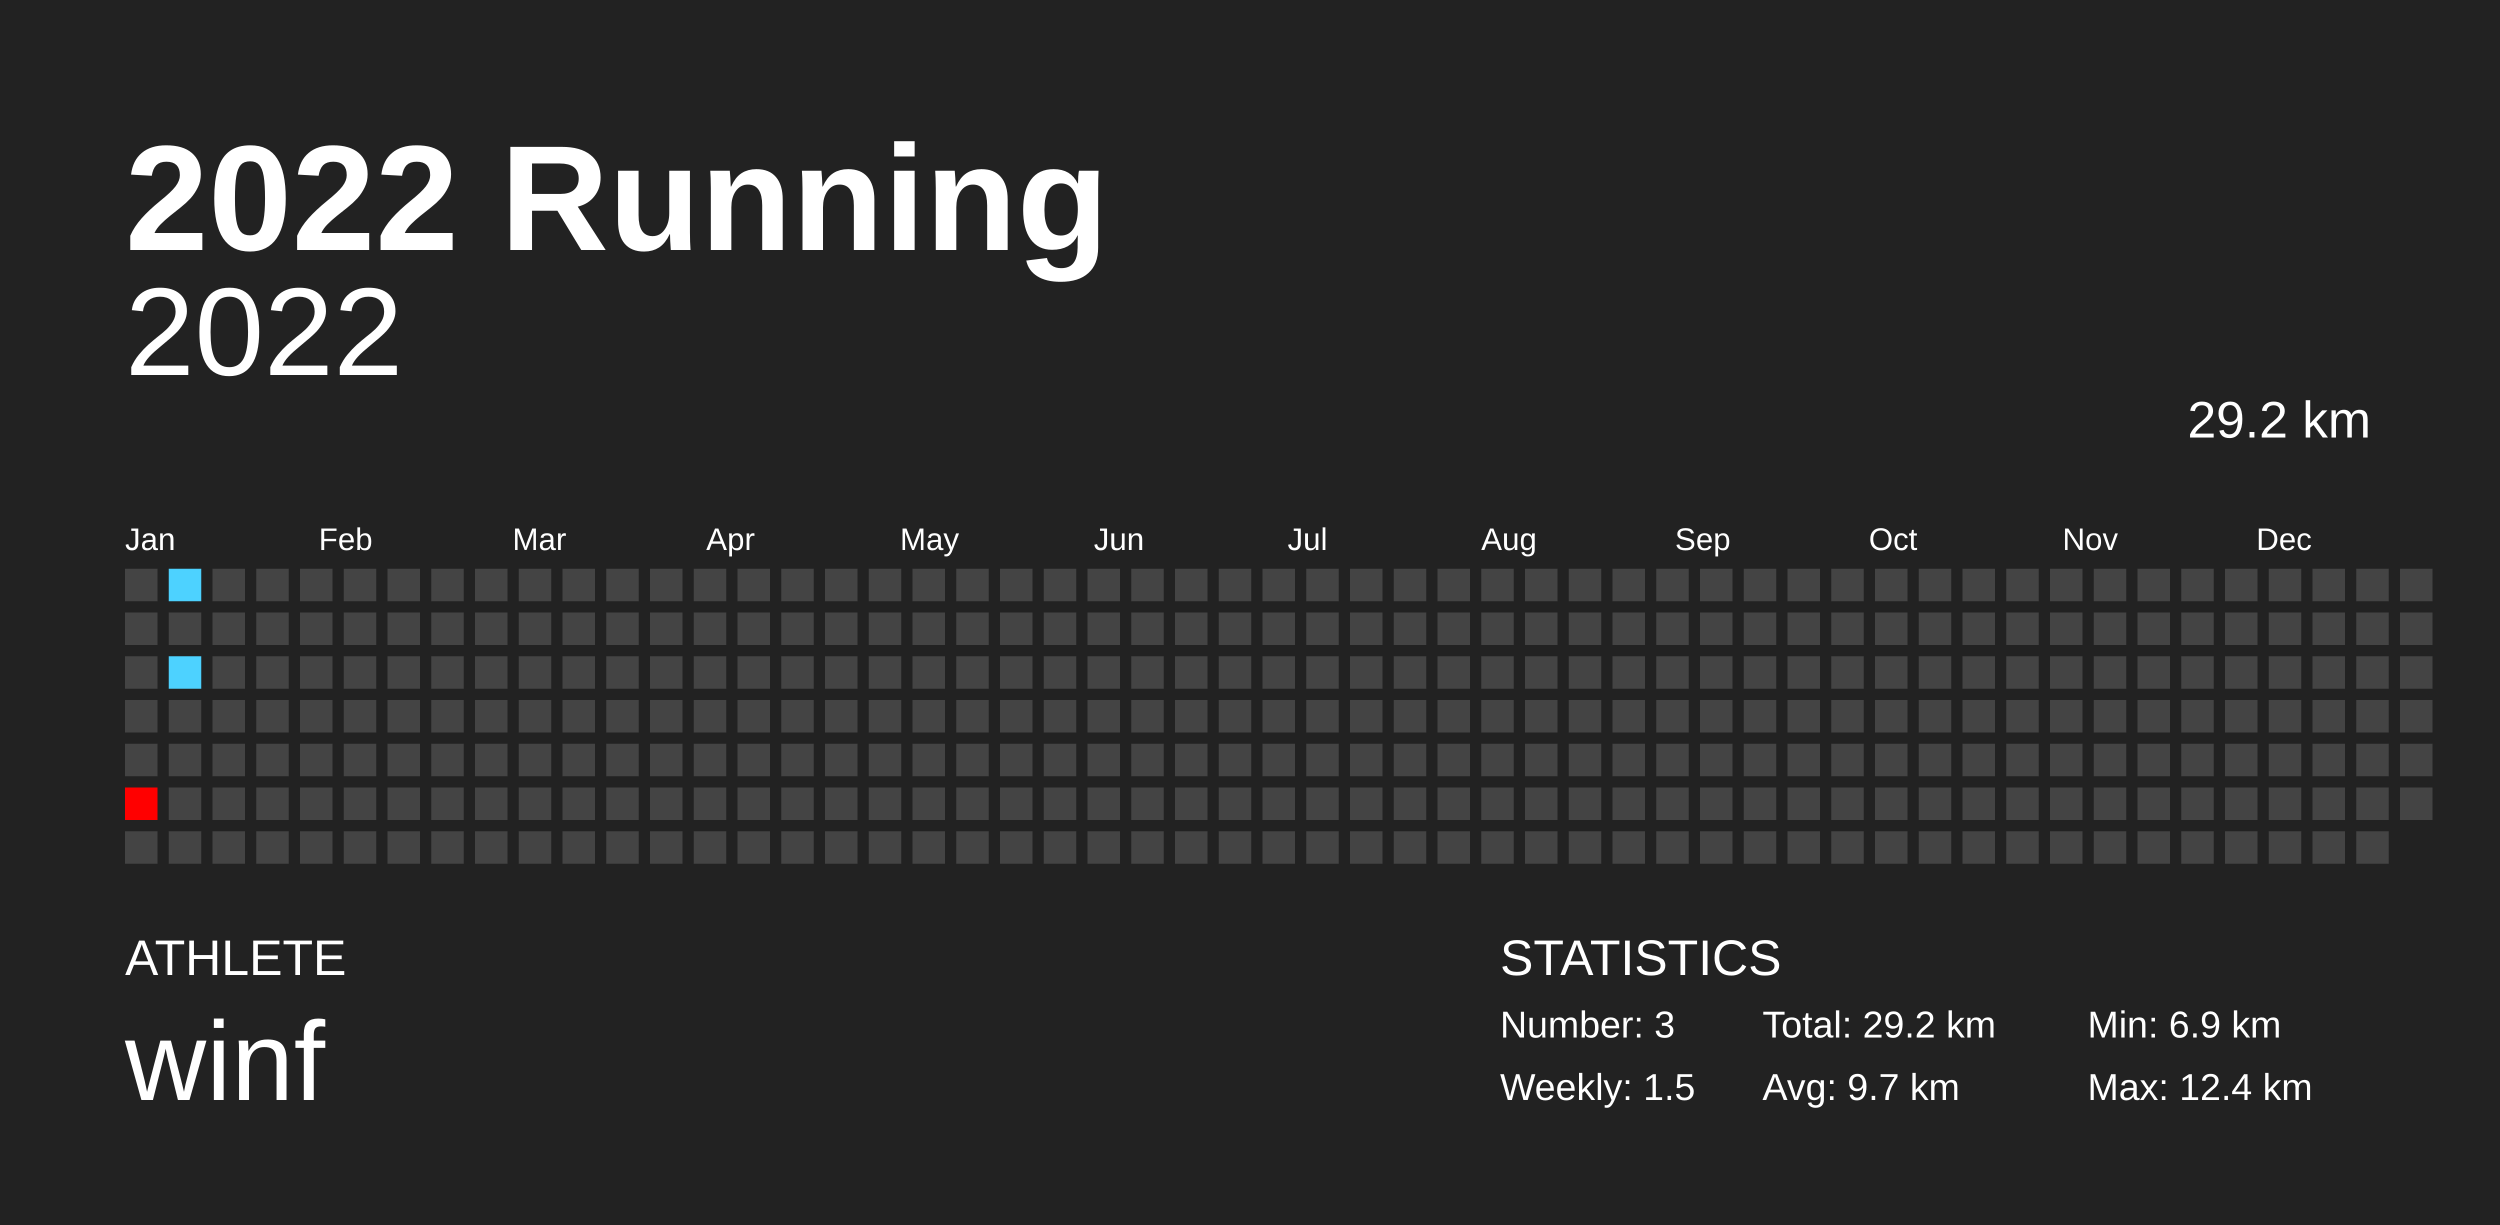
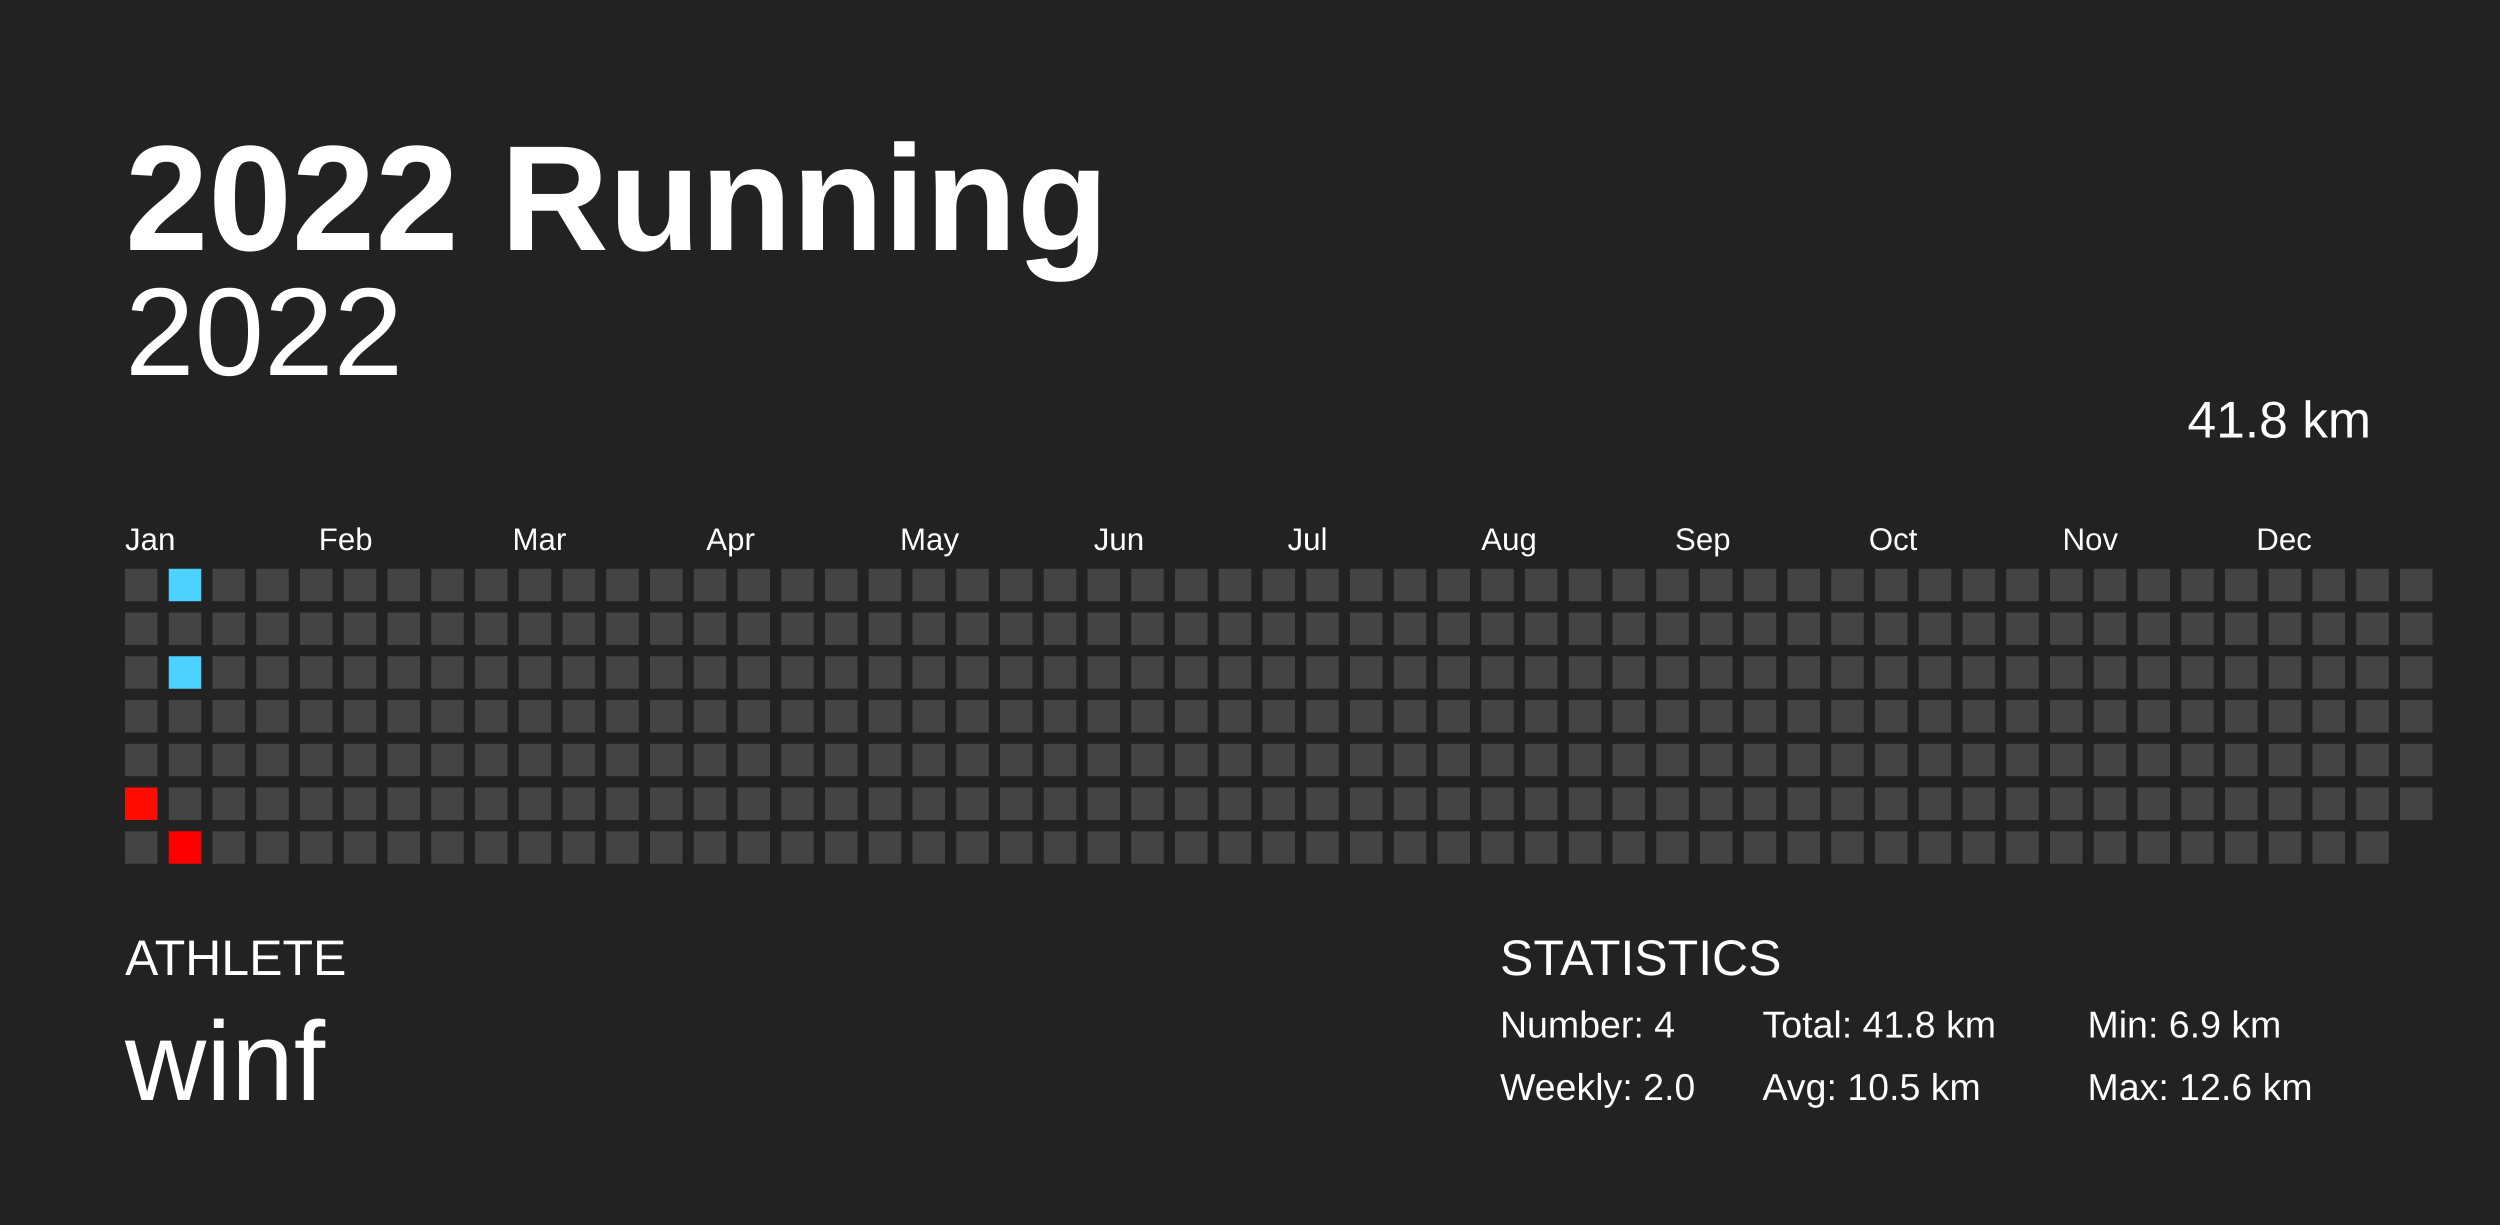
<svg xmlns="http://www.w3.org/2000/svg" baseProfile="full" height="98mm" version="1.1" viewBox="0,0,200,98" width="200mm">
  <defs />
  <rect fill="#222222" height="98" width="200" x="0" y="0" />
  <text fill="#FFFFFF" style="font-size:12px; font-family:Arial; font-weight:bold;" x="10" y="20">2022 Running</text>
  <text fill="#FFFFFF" style="font-size:4px; font-family:Arial" x="10" y="78">ATHLETE</text>
  <text fill="#FFFFFF" style="font-size:9px; font-family:Arial" x="10" y="88">winf</text>
  <text fill="#FFFFFF" style="font-size:4px; font-family:Arial" x="120" y="78">STATISTICS</text>
-   <text fill="#FFFFFF" style="font-size:3px; font-family:Arial" x="120" y="83">Number: 3</text>
-   <text fill="#FFFFFF" style="font-size:3px; font-family:Arial" x="120" y="88">Weekly: 1.5</text>
-   <text fill="#FFFFFF" style="font-size:3px; font-family:Arial" x="141" y="83">Total: 29.2 km</text>
-   <text fill="#FFFFFF" style="font-size:3px; font-family:Arial" x="141" y="88">Avg: 9.7 km</text>
+   <text fill="#FFFFFF" style="font-size:3px; font-family:Arial" x="120" y="83">Number: 4</text>
+   <text fill="#FFFFFF" style="font-size:3px; font-family:Arial" x="120" y="88">Weekly: 2.0</text>
+   <text fill="#FFFFFF" style="font-size:3px; font-family:Arial" x="141" y="83">Total: 41.8 km</text>
+   <text fill="#FFFFFF" style="font-size:3px; font-family:Arial" x="141" y="88">Avg: 10.5 km</text>
  <text fill="#FFFFFF" style="font-size:3px; font-family:Arial" x="167" y="83">Min: 6.9 km</text>
-   <text fill="#FFFFFF" style="font-size:3px; font-family:Arial" x="167" y="88">Max: 12.4 km</text>
+   <text fill="#FFFFFF" style="font-size:3px; font-family:Arial" x="167" y="88">Max: 12.6 km</text>
  <text alignment-baseline="hanging" fill="#FFFFFF" style="font-size:10.0px; font-family:Arial;" x="10" y="30">2022</text>
-   <text alignment-baseline="hanging" fill="#FFFFFF" style="font-size:4.125px; font-family:Arial;" x="175" y="35">29.2 km</text>
+   <text alignment-baseline="hanging" fill="#FFFFFF" style="font-size:4.125px; font-family:Arial;" x="175" y="35">41.8 km</text>
  <text fill="#FFFFFF" style="font-size:2.5px; font-family:Arial" x="10.0" y="44">Jan</text>
  <text fill="#FFFFFF" style="font-size:2.5px; font-family:Arial" x="25.5" y="44">Feb</text>
  <text fill="#FFFFFF" style="font-size:2.5px; font-family:Arial" x="41.0" y="44">Mar</text>
  <text fill="#FFFFFF" style="font-size:2.5px; font-family:Arial" x="56.5" y="44">Apr</text>
  <text fill="#FFFFFF" style="font-size:2.5px; font-family:Arial" x="72.0" y="44">May</text>
  <text fill="#FFFFFF" style="font-size:2.5px; font-family:Arial" x="87.5" y="44">Jun</text>
  <text fill="#FFFFFF" style="font-size:2.5px; font-family:Arial" x="103.0" y="44">Jul</text>
  <text fill="#FFFFFF" style="font-size:2.5px; font-family:Arial" x="118.5" y="44">Aug</text>
  <text fill="#FFFFFF" style="font-size:2.5px; font-family:Arial" x="134.0" y="44">Sep</text>
  <text fill="#FFFFFF" style="font-size:2.5px; font-family:Arial" x="149.5" y="44">Oct</text>
  <text fill="#FFFFFF" style="font-size:2.5px; font-family:Arial" x="165.0" y="44">Nov</text>
  <text fill="#FFFFFF" style="font-size:2.5px; font-family:Arial" x="180.5" y="44">Dec</text>
  <rect fill="#444444" height="2.6" width="2.6" x="10.0" y="45.5" />
  <rect fill="#444444" height="2.6" width="2.6" x="10.0" y="49.0" />
  <rect fill="#444444" height="2.6" width="2.6" x="10.0" y="52.5" />
  <rect fill="#444444" height="2.6" width="2.6" x="10.0" y="56.0" />
  <rect fill="#444444" height="2.6" width="2.6" x="10.0" y="59.5" />
-   <rect fill="#ff0000" height="2.6" width="2.6" x="10.0" y="63.0" />
+   <rect fill="#ff0b00" height="2.6" width="2.6" x="10.0" y="63.0" />
  <rect fill="#444444" height="2.6" width="2.6" x="10.0" y="66.5" />
  <rect fill="#4dd2ff" height="2.6" width="2.6" x="13.5" y="45.5" />
  <rect fill="#444444" height="2.6" width="2.6" x="13.5" y="49.0" />
  <rect fill="#4dd2ff" height="2.6" width="2.6" x="13.5" y="52.5" />
  <rect fill="#444444" height="2.6" width="2.6" x="13.5" y="56.0" />
  <rect fill="#444444" height="2.6" width="2.6" x="13.5" y="59.5" />
  <rect fill="#444444" height="2.6" width="2.6" x="13.5" y="63.0" />
-   <rect fill="#444444" height="2.6" width="2.6" x="13.5" y="66.5" />
+   <rect fill="#ff0000" height="2.6" width="2.6" x="13.5" y="66.5" />
  <rect fill="#444444" height="2.6" width="2.6" x="17.0" y="45.5" />
  <rect fill="#444444" height="2.6" width="2.6" x="17.0" y="49.0" />
  <rect fill="#444444" height="2.6" width="2.6" x="17.0" y="52.5" />
  <rect fill="#444444" height="2.6" width="2.6" x="17.0" y="56.0" />
  <rect fill="#444444" height="2.6" width="2.6" x="17.0" y="59.5" />
  <rect fill="#444444" height="2.6" width="2.6" x="17.0" y="63.0" />
  <rect fill="#444444" height="2.6" width="2.6" x="17.0" y="66.5" />
  <rect fill="#444444" height="2.6" width="2.6" x="20.5" y="45.5" />
  <rect fill="#444444" height="2.6" width="2.6" x="20.5" y="49.0" />
  <rect fill="#444444" height="2.6" width="2.6" x="20.5" y="52.5" />
  <rect fill="#444444" height="2.6" width="2.6" x="20.5" y="56.0" />
  <rect fill="#444444" height="2.6" width="2.6" x="20.5" y="59.5" />
  <rect fill="#444444" height="2.6" width="2.6" x="20.5" y="63.0" />
  <rect fill="#444444" height="2.6" width="2.6" x="20.5" y="66.5" />
  <rect fill="#444444" height="2.6" width="2.6" x="24.0" y="45.5" />
  <rect fill="#444444" height="2.6" width="2.6" x="24.0" y="49.0" />
  <rect fill="#444444" height="2.6" width="2.6" x="24.0" y="52.5" />
  <rect fill="#444444" height="2.6" width="2.6" x="24.0" y="56.0" />
  <rect fill="#444444" height="2.6" width="2.6" x="24.0" y="59.5" />
  <rect fill="#444444" height="2.6" width="2.6" x="24.0" y="63.0" />
  <rect fill="#444444" height="2.6" width="2.6" x="24.0" y="66.5" />
  <rect fill="#444444" height="2.6" width="2.6" x="27.5" y="45.5" />
  <rect fill="#444444" height="2.6" width="2.6" x="27.5" y="49.0" />
  <rect fill="#444444" height="2.6" width="2.6" x="27.5" y="52.5" />
  <rect fill="#444444" height="2.6" width="2.6" x="27.5" y="56.0" />
  <rect fill="#444444" height="2.6" width="2.6" x="27.5" y="59.5" />
  <rect fill="#444444" height="2.6" width="2.6" x="27.5" y="63.0" />
  <rect fill="#444444" height="2.6" width="2.6" x="27.5" y="66.5" />
  <rect fill="#444444" height="2.6" width="2.6" x="31.0" y="45.5" />
  <rect fill="#444444" height="2.6" width="2.6" x="31.0" y="49.0" />
  <rect fill="#444444" height="2.6" width="2.6" x="31.0" y="52.5" />
  <rect fill="#444444" height="2.6" width="2.6" x="31.0" y="56.0" />
  <rect fill="#444444" height="2.6" width="2.6" x="31.0" y="59.5" />
  <rect fill="#444444" height="2.6" width="2.6" x="31.0" y="63.0" />
  <rect fill="#444444" height="2.6" width="2.6" x="31.0" y="66.5" />
  <rect fill="#444444" height="2.6" width="2.6" x="34.5" y="45.5" />
  <rect fill="#444444" height="2.6" width="2.6" x="34.5" y="49.0" />
  <rect fill="#444444" height="2.6" width="2.6" x="34.5" y="52.5" />
  <rect fill="#444444" height="2.6" width="2.6" x="34.5" y="56.0" />
  <rect fill="#444444" height="2.6" width="2.6" x="34.5" y="59.5" />
  <rect fill="#444444" height="2.6" width="2.6" x="34.5" y="63.0" />
  <rect fill="#444444" height="2.6" width="2.6" x="34.5" y="66.5" />
  <rect fill="#444444" height="2.6" width="2.6" x="38.0" y="45.5" />
  <rect fill="#444444" height="2.6" width="2.6" x="38.0" y="49.0" />
  <rect fill="#444444" height="2.6" width="2.6" x="38.0" y="52.5" />
  <rect fill="#444444" height="2.6" width="2.6" x="38.0" y="56.0" />
  <rect fill="#444444" height="2.6" width="2.6" x="38.0" y="59.5" />
  <rect fill="#444444" height="2.6" width="2.6" x="38.0" y="63.0" />
  <rect fill="#444444" height="2.6" width="2.6" x="38.0" y="66.5" />
  <rect fill="#444444" height="2.6" width="2.6" x="41.5" y="45.5" />
  <rect fill="#444444" height="2.6" width="2.6" x="41.5" y="49.0" />
  <rect fill="#444444" height="2.6" width="2.6" x="41.5" y="52.5" />
  <rect fill="#444444" height="2.6" width="2.6" x="41.5" y="56.0" />
  <rect fill="#444444" height="2.6" width="2.6" x="41.5" y="59.5" />
  <rect fill="#444444" height="2.6" width="2.6" x="41.5" y="63.0" />
  <rect fill="#444444" height="2.6" width="2.6" x="41.5" y="66.5" />
  <rect fill="#444444" height="2.6" width="2.6" x="45.0" y="45.5" />
  <rect fill="#444444" height="2.6" width="2.6" x="45.0" y="49.0" />
  <rect fill="#444444" height="2.6" width="2.6" x="45.0" y="52.5" />
  <rect fill="#444444" height="2.6" width="2.6" x="45.0" y="56.0" />
  <rect fill="#444444" height="2.6" width="2.6" x="45.0" y="59.5" />
  <rect fill="#444444" height="2.6" width="2.6" x="45.0" y="63.0" />
  <rect fill="#444444" height="2.6" width="2.6" x="45.0" y="66.5" />
  <rect fill="#444444" height="2.6" width="2.6" x="48.5" y="45.5" />
  <rect fill="#444444" height="2.6" width="2.6" x="48.5" y="49.0" />
  <rect fill="#444444" height="2.6" width="2.6" x="48.5" y="52.5" />
  <rect fill="#444444" height="2.6" width="2.6" x="48.5" y="56.0" />
  <rect fill="#444444" height="2.6" width="2.6" x="48.5" y="59.5" />
  <rect fill="#444444" height="2.6" width="2.6" x="48.5" y="63.0" />
  <rect fill="#444444" height="2.6" width="2.6" x="48.5" y="66.5" />
  <rect fill="#444444" height="2.6" width="2.6" x="52.0" y="45.5" />
  <rect fill="#444444" height="2.6" width="2.6" x="52.0" y="49.0" />
  <rect fill="#444444" height="2.6" width="2.6" x="52.0" y="52.5" />
  <rect fill="#444444" height="2.6" width="2.6" x="52.0" y="56.0" />
  <rect fill="#444444" height="2.6" width="2.6" x="52.0" y="59.5" />
  <rect fill="#444444" height="2.6" width="2.6" x="52.0" y="63.0" />
  <rect fill="#444444" height="2.6" width="2.6" x="52.0" y="66.5" />
  <rect fill="#444444" height="2.6" width="2.6" x="55.5" y="45.5" />
  <rect fill="#444444" height="2.6" width="2.6" x="55.5" y="49.0" />
  <rect fill="#444444" height="2.6" width="2.6" x="55.5" y="52.5" />
  <rect fill="#444444" height="2.6" width="2.6" x="55.5" y="56.0" />
  <rect fill="#444444" height="2.6" width="2.6" x="55.5" y="59.5" />
  <rect fill="#444444" height="2.6" width="2.6" x="55.5" y="63.0" />
  <rect fill="#444444" height="2.6" width="2.6" x="55.5" y="66.5" />
  <rect fill="#444444" height="2.6" width="2.6" x="59.0" y="45.5" />
  <rect fill="#444444" height="2.6" width="2.6" x="59.0" y="49.0" />
  <rect fill="#444444" height="2.6" width="2.6" x="59.0" y="52.5" />
  <rect fill="#444444" height="2.6" width="2.6" x="59.0" y="56.0" />
  <rect fill="#444444" height="2.6" width="2.6" x="59.0" y="59.5" />
  <rect fill="#444444" height="2.6" width="2.6" x="59.0" y="63.0" />
  <rect fill="#444444" height="2.6" width="2.6" x="59.0" y="66.5" />
  <rect fill="#444444" height="2.6" width="2.6" x="62.5" y="45.5" />
  <rect fill="#444444" height="2.6" width="2.6" x="62.5" y="49.0" />
  <rect fill="#444444" height="2.6" width="2.6" x="62.5" y="52.5" />
  <rect fill="#444444" height="2.6" width="2.6" x="62.5" y="56.0" />
  <rect fill="#444444" height="2.6" width="2.6" x="62.5" y="59.5" />
  <rect fill="#444444" height="2.6" width="2.6" x="62.5" y="63.0" />
  <rect fill="#444444" height="2.6" width="2.6" x="62.5" y="66.5" />
  <rect fill="#444444" height="2.6" width="2.6" x="66.0" y="45.5" />
  <rect fill="#444444" height="2.6" width="2.6" x="66.0" y="49.0" />
  <rect fill="#444444" height="2.6" width="2.6" x="66.0" y="52.5" />
  <rect fill="#444444" height="2.6" width="2.6" x="66.0" y="56.0" />
  <rect fill="#444444" height="2.6" width="2.6" x="66.0" y="59.5" />
  <rect fill="#444444" height="2.6" width="2.6" x="66.0" y="63.0" />
  <rect fill="#444444" height="2.6" width="2.6" x="66.0" y="66.5" />
  <rect fill="#444444" height="2.6" width="2.6" x="69.5" y="45.5" />
  <rect fill="#444444" height="2.6" width="2.6" x="69.5" y="49.0" />
  <rect fill="#444444" height="2.6" width="2.6" x="69.5" y="52.5" />
  <rect fill="#444444" height="2.6" width="2.6" x="69.5" y="56.0" />
  <rect fill="#444444" height="2.6" width="2.6" x="69.5" y="59.5" />
  <rect fill="#444444" height="2.6" width="2.6" x="69.5" y="63.0" />
  <rect fill="#444444" height="2.6" width="2.6" x="69.5" y="66.5" />
  <rect fill="#444444" height="2.6" width="2.6" x="73.0" y="45.5" />
  <rect fill="#444444" height="2.6" width="2.6" x="73.0" y="49.0" />
  <rect fill="#444444" height="2.6" width="2.6" x="73.0" y="52.5" />
  <rect fill="#444444" height="2.6" width="2.6" x="73.0" y="56.0" />
  <rect fill="#444444" height="2.6" width="2.6" x="73.0" y="59.5" />
  <rect fill="#444444" height="2.6" width="2.6" x="73.0" y="63.0" />
  <rect fill="#444444" height="2.6" width="2.6" x="73.0" y="66.5" />
  <rect fill="#444444" height="2.6" width="2.6" x="76.5" y="45.5" />
  <rect fill="#444444" height="2.6" width="2.6" x="76.5" y="49.0" />
  <rect fill="#444444" height="2.6" width="2.6" x="76.5" y="52.5" />
  <rect fill="#444444" height="2.6" width="2.6" x="76.5" y="56.0" />
  <rect fill="#444444" height="2.6" width="2.6" x="76.5" y="59.5" />
  <rect fill="#444444" height="2.6" width="2.6" x="76.5" y="63.0" />
  <rect fill="#444444" height="2.6" width="2.6" x="76.5" y="66.5" />
  <rect fill="#444444" height="2.6" width="2.6" x="80.0" y="45.5" />
  <rect fill="#444444" height="2.6" width="2.6" x="80.0" y="49.0" />
  <rect fill="#444444" height="2.6" width="2.6" x="80.0" y="52.5" />
  <rect fill="#444444" height="2.6" width="2.6" x="80.0" y="56.0" />
  <rect fill="#444444" height="2.6" width="2.6" x="80.0" y="59.5" />
  <rect fill="#444444" height="2.6" width="2.6" x="80.0" y="63.0" />
  <rect fill="#444444" height="2.6" width="2.6" x="80.0" y="66.5" />
  <rect fill="#444444" height="2.6" width="2.6" x="83.5" y="45.5" />
  <rect fill="#444444" height="2.6" width="2.6" x="83.5" y="49.0" />
  <rect fill="#444444" height="2.6" width="2.6" x="83.5" y="52.5" />
  <rect fill="#444444" height="2.6" width="2.6" x="83.5" y="56.0" />
  <rect fill="#444444" height="2.6" width="2.6" x="83.5" y="59.5" />
  <rect fill="#444444" height="2.6" width="2.6" x="83.5" y="63.0" />
  <rect fill="#444444" height="2.6" width="2.6" x="83.5" y="66.5" />
  <rect fill="#444444" height="2.6" width="2.6" x="87.0" y="45.5" />
  <rect fill="#444444" height="2.6" width="2.6" x="87.0" y="49.0" />
  <rect fill="#444444" height="2.6" width="2.6" x="87.0" y="52.5" />
  <rect fill="#444444" height="2.6" width="2.6" x="87.0" y="56.0" />
  <rect fill="#444444" height="2.6" width="2.6" x="87.0" y="59.5" />
  <rect fill="#444444" height="2.6" width="2.6" x="87.0" y="63.0" />
  <rect fill="#444444" height="2.6" width="2.6" x="87.0" y="66.5" />
  <rect fill="#444444" height="2.6" width="2.6" x="90.5" y="45.5" />
  <rect fill="#444444" height="2.6" width="2.6" x="90.5" y="49.0" />
  <rect fill="#444444" height="2.6" width="2.6" x="90.5" y="52.5" />
  <rect fill="#444444" height="2.6" width="2.6" x="90.5" y="56.0" />
  <rect fill="#444444" height="2.6" width="2.6" x="90.5" y="59.5" />
  <rect fill="#444444" height="2.6" width="2.6" x="90.5" y="63.0" />
  <rect fill="#444444" height="2.6" width="2.6" x="90.5" y="66.5" />
  <rect fill="#444444" height="2.6" width="2.6" x="94.0" y="45.5" />
  <rect fill="#444444" height="2.6" width="2.6" x="94.0" y="49.0" />
  <rect fill="#444444" height="2.6" width="2.6" x="94.0" y="52.5" />
  <rect fill="#444444" height="2.6" width="2.6" x="94.0" y="56.0" />
  <rect fill="#444444" height="2.6" width="2.6" x="94.0" y="59.5" />
  <rect fill="#444444" height="2.6" width="2.6" x="94.0" y="63.0" />
  <rect fill="#444444" height="2.6" width="2.6" x="94.0" y="66.5" />
  <rect fill="#444444" height="2.6" width="2.6" x="97.5" y="45.5" />
  <rect fill="#444444" height="2.6" width="2.6" x="97.5" y="49.0" />
  <rect fill="#444444" height="2.6" width="2.6" x="97.5" y="52.5" />
  <rect fill="#444444" height="2.6" width="2.6" x="97.5" y="56.0" />
  <rect fill="#444444" height="2.6" width="2.6" x="97.5" y="59.5" />
  <rect fill="#444444" height="2.6" width="2.6" x="97.5" y="63.0" />
  <rect fill="#444444" height="2.6" width="2.6" x="97.5" y="66.5" />
  <rect fill="#444444" height="2.6" width="2.6" x="101.0" y="45.5" />
  <rect fill="#444444" height="2.6" width="2.6" x="101.0" y="49.0" />
  <rect fill="#444444" height="2.6" width="2.6" x="101.0" y="52.5" />
  <rect fill="#444444" height="2.6" width="2.6" x="101.0" y="56.0" />
  <rect fill="#444444" height="2.6" width="2.6" x="101.0" y="59.5" />
  <rect fill="#444444" height="2.6" width="2.6" x="101.0" y="63.0" />
  <rect fill="#444444" height="2.6" width="2.6" x="101.0" y="66.5" />
  <rect fill="#444444" height="2.6" width="2.6" x="104.5" y="45.5" />
  <rect fill="#444444" height="2.6" width="2.6" x="104.5" y="49.0" />
  <rect fill="#444444" height="2.6" width="2.6" x="104.5" y="52.5" />
  <rect fill="#444444" height="2.6" width="2.6" x="104.5" y="56.0" />
  <rect fill="#444444" height="2.6" width="2.6" x="104.5" y="59.5" />
  <rect fill="#444444" height="2.6" width="2.6" x="104.5" y="63.0" />
  <rect fill="#444444" height="2.6" width="2.6" x="104.5" y="66.5" />
  <rect fill="#444444" height="2.6" width="2.6" x="108.0" y="45.5" />
  <rect fill="#444444" height="2.6" width="2.6" x="108.0" y="49.0" />
  <rect fill="#444444" height="2.6" width="2.6" x="108.0" y="52.5" />
  <rect fill="#444444" height="2.6" width="2.6" x="108.0" y="56.0" />
  <rect fill="#444444" height="2.6" width="2.6" x="108.0" y="59.5" />
  <rect fill="#444444" height="2.6" width="2.6" x="108.0" y="63.0" />
  <rect fill="#444444" height="2.6" width="2.6" x="108.0" y="66.5" />
  <rect fill="#444444" height="2.6" width="2.6" x="111.5" y="45.5" />
  <rect fill="#444444" height="2.6" width="2.6" x="111.5" y="49.0" />
  <rect fill="#444444" height="2.6" width="2.6" x="111.5" y="52.5" />
  <rect fill="#444444" height="2.6" width="2.6" x="111.5" y="56.0" />
  <rect fill="#444444" height="2.6" width="2.6" x="111.5" y="59.5" />
  <rect fill="#444444" height="2.6" width="2.6" x="111.5" y="63.0" />
  <rect fill="#444444" height="2.6" width="2.6" x="111.5" y="66.5" />
  <rect fill="#444444" height="2.6" width="2.6" x="115.0" y="45.5" />
  <rect fill="#444444" height="2.6" width="2.6" x="115.0" y="49.0" />
  <rect fill="#444444" height="2.6" width="2.6" x="115.0" y="52.5" />
  <rect fill="#444444" height="2.6" width="2.6" x="115.0" y="56.0" />
  <rect fill="#444444" height="2.6" width="2.6" x="115.0" y="59.5" />
  <rect fill="#444444" height="2.6" width="2.6" x="115.0" y="63.0" />
  <rect fill="#444444" height="2.6" width="2.6" x="115.0" y="66.5" />
  <rect fill="#444444" height="2.6" width="2.6" x="118.5" y="45.5" />
  <rect fill="#444444" height="2.6" width="2.6" x="118.5" y="49.0" />
  <rect fill="#444444" height="2.6" width="2.6" x="118.5" y="52.5" />
  <rect fill="#444444" height="2.6" width="2.6" x="118.5" y="56.0" />
  <rect fill="#444444" height="2.6" width="2.6" x="118.5" y="59.5" />
  <rect fill="#444444" height="2.6" width="2.6" x="118.5" y="63.0" />
  <rect fill="#444444" height="2.6" width="2.6" x="118.5" y="66.5" />
  <rect fill="#444444" height="2.6" width="2.6" x="122.0" y="45.5" />
  <rect fill="#444444" height="2.6" width="2.6" x="122.0" y="49.0" />
  <rect fill="#444444" height="2.6" width="2.6" x="122.0" y="52.5" />
  <rect fill="#444444" height="2.6" width="2.6" x="122.0" y="56.0" />
  <rect fill="#444444" height="2.6" width="2.6" x="122.0" y="59.5" />
  <rect fill="#444444" height="2.6" width="2.6" x="122.0" y="63.0" />
  <rect fill="#444444" height="2.6" width="2.6" x="122.0" y="66.5" />
  <rect fill="#444444" height="2.6" width="2.6" x="125.5" y="45.5" />
  <rect fill="#444444" height="2.6" width="2.6" x="125.5" y="49.0" />
  <rect fill="#444444" height="2.6" width="2.6" x="125.5" y="52.5" />
  <rect fill="#444444" height="2.6" width="2.6" x="125.5" y="56.0" />
  <rect fill="#444444" height="2.6" width="2.6" x="125.5" y="59.5" />
  <rect fill="#444444" height="2.6" width="2.6" x="125.5" y="63.0" />
  <rect fill="#444444" height="2.6" width="2.6" x="125.5" y="66.5" />
  <rect fill="#444444" height="2.6" width="2.6" x="129.0" y="45.5" />
  <rect fill="#444444" height="2.6" width="2.6" x="129.0" y="49.0" />
  <rect fill="#444444" height="2.6" width="2.6" x="129.0" y="52.5" />
  <rect fill="#444444" height="2.6" width="2.6" x="129.0" y="56.0" />
  <rect fill="#444444" height="2.6" width="2.6" x="129.0" y="59.5" />
  <rect fill="#444444" height="2.6" width="2.6" x="129.0" y="63.0" />
  <rect fill="#444444" height="2.6" width="2.6" x="129.0" y="66.5" />
  <rect fill="#444444" height="2.6" width="2.6" x="132.5" y="45.5" />
  <rect fill="#444444" height="2.6" width="2.6" x="132.5" y="49.0" />
  <rect fill="#444444" height="2.6" width="2.6" x="132.5" y="52.5" />
  <rect fill="#444444" height="2.6" width="2.6" x="132.5" y="56.0" />
  <rect fill="#444444" height="2.6" width="2.6" x="132.5" y="59.5" />
  <rect fill="#444444" height="2.6" width="2.6" x="132.5" y="63.0" />
  <rect fill="#444444" height="2.6" width="2.6" x="132.5" y="66.5" />
  <rect fill="#444444" height="2.6" width="2.6" x="136.0" y="45.5" />
  <rect fill="#444444" height="2.6" width="2.6" x="136.0" y="49.0" />
  <rect fill="#444444" height="2.6" width="2.6" x="136.0" y="52.5" />
  <rect fill="#444444" height="2.6" width="2.6" x="136.0" y="56.0" />
  <rect fill="#444444" height="2.6" width="2.6" x="136.0" y="59.5" />
  <rect fill="#444444" height="2.6" width="2.6" x="136.0" y="63.0" />
  <rect fill="#444444" height="2.6" width="2.6" x="136.0" y="66.5" />
  <rect fill="#444444" height="2.6" width="2.6" x="139.5" y="45.5" />
  <rect fill="#444444" height="2.6" width="2.6" x="139.5" y="49.0" />
  <rect fill="#444444" height="2.6" width="2.6" x="139.5" y="52.5" />
  <rect fill="#444444" height="2.6" width="2.6" x="139.5" y="56.0" />
  <rect fill="#444444" height="2.6" width="2.6" x="139.5" y="59.5" />
  <rect fill="#444444" height="2.6" width="2.6" x="139.5" y="63.0" />
  <rect fill="#444444" height="2.6" width="2.6" x="139.5" y="66.5" />
  <rect fill="#444444" height="2.6" width="2.6" x="143.0" y="45.5" />
  <rect fill="#444444" height="2.6" width="2.6" x="143.0" y="49.0" />
  <rect fill="#444444" height="2.6" width="2.6" x="143.0" y="52.5" />
  <rect fill="#444444" height="2.6" width="2.6" x="143.0" y="56.0" />
  <rect fill="#444444" height="2.6" width="2.6" x="143.0" y="59.5" />
  <rect fill="#444444" height="2.6" width="2.6" x="143.0" y="63.0" />
  <rect fill="#444444" height="2.6" width="2.6" x="143.0" y="66.5" />
  <rect fill="#444444" height="2.6" width="2.6" x="146.5" y="45.5" />
  <rect fill="#444444" height="2.6" width="2.6" x="146.5" y="49.0" />
  <rect fill="#444444" height="2.6" width="2.6" x="146.5" y="52.5" />
  <rect fill="#444444" height="2.6" width="2.6" x="146.5" y="56.0" />
  <rect fill="#444444" height="2.6" width="2.6" x="146.5" y="59.5" />
  <rect fill="#444444" height="2.6" width="2.6" x="146.5" y="63.0" />
  <rect fill="#444444" height="2.6" width="2.6" x="146.5" y="66.5" />
  <rect fill="#444444" height="2.6" width="2.6" x="150.0" y="45.5" />
  <rect fill="#444444" height="2.6" width="2.6" x="150.0" y="49.0" />
  <rect fill="#444444" height="2.6" width="2.6" x="150.0" y="52.5" />
  <rect fill="#444444" height="2.6" width="2.6" x="150.0" y="56.0" />
  <rect fill="#444444" height="2.6" width="2.6" x="150.0" y="59.5" />
  <rect fill="#444444" height="2.6" width="2.6" x="150.0" y="63.0" />
  <rect fill="#444444" height="2.6" width="2.6" x="150.0" y="66.5" />
  <rect fill="#444444" height="2.6" width="2.6" x="153.5" y="45.5" />
  <rect fill="#444444" height="2.6" width="2.6" x="153.5" y="49.0" />
  <rect fill="#444444" height="2.6" width="2.6" x="153.5" y="52.5" />
  <rect fill="#444444" height="2.6" width="2.6" x="153.5" y="56.0" />
  <rect fill="#444444" height="2.6" width="2.6" x="153.5" y="59.5" />
  <rect fill="#444444" height="2.6" width="2.6" x="153.5" y="63.0" />
  <rect fill="#444444" height="2.6" width="2.6" x="153.5" y="66.5" />
  <rect fill="#444444" height="2.6" width="2.6" x="157.0" y="45.5" />
  <rect fill="#444444" height="2.6" width="2.6" x="157.0" y="49.0" />
  <rect fill="#444444" height="2.6" width="2.6" x="157.0" y="52.5" />
  <rect fill="#444444" height="2.6" width="2.6" x="157.0" y="56.0" />
  <rect fill="#444444" height="2.6" width="2.6" x="157.0" y="59.5" />
  <rect fill="#444444" height="2.6" width="2.6" x="157.0" y="63.0" />
  <rect fill="#444444" height="2.6" width="2.6" x="157.0" y="66.5" />
  <rect fill="#444444" height="2.6" width="2.6" x="160.5" y="45.5" />
  <rect fill="#444444" height="2.6" width="2.6" x="160.5" y="49.0" />
  <rect fill="#444444" height="2.6" width="2.6" x="160.5" y="52.5" />
  <rect fill="#444444" height="2.6" width="2.6" x="160.5" y="56.0" />
  <rect fill="#444444" height="2.6" width="2.6" x="160.5" y="59.5" />
  <rect fill="#444444" height="2.6" width="2.6" x="160.5" y="63.0" />
  <rect fill="#444444" height="2.6" width="2.6" x="160.5" y="66.5" />
  <rect fill="#444444" height="2.6" width="2.6" x="164.0" y="45.5" />
  <rect fill="#444444" height="2.6" width="2.6" x="164.0" y="49.0" />
  <rect fill="#444444" height="2.6" width="2.6" x="164.0" y="52.5" />
  <rect fill="#444444" height="2.6" width="2.6" x="164.0" y="56.0" />
  <rect fill="#444444" height="2.6" width="2.6" x="164.0" y="59.5" />
  <rect fill="#444444" height="2.6" width="2.6" x="164.0" y="63.0" />
  <rect fill="#444444" height="2.6" width="2.6" x="164.0" y="66.5" />
  <rect fill="#444444" height="2.6" width="2.6" x="167.5" y="45.5" />
  <rect fill="#444444" height="2.6" width="2.6" x="167.5" y="49.0" />
  <rect fill="#444444" height="2.6" width="2.6" x="167.5" y="52.5" />
  <rect fill="#444444" height="2.6" width="2.6" x="167.5" y="56.0" />
  <rect fill="#444444" height="2.6" width="2.6" x="167.5" y="59.5" />
  <rect fill="#444444" height="2.6" width="2.6" x="167.5" y="63.0" />
  <rect fill="#444444" height="2.6" width="2.6" x="167.5" y="66.5" />
  <rect fill="#444444" height="2.6" width="2.6" x="171.0" y="45.5" />
  <rect fill="#444444" height="2.6" width="2.6" x="171.0" y="49.0" />
  <rect fill="#444444" height="2.6" width="2.6" x="171.0" y="52.5" />
  <rect fill="#444444" height="2.6" width="2.6" x="171.0" y="56.0" />
  <rect fill="#444444" height="2.6" width="2.6" x="171.0" y="59.5" />
  <rect fill="#444444" height="2.6" width="2.6" x="171.0" y="63.0" />
  <rect fill="#444444" height="2.6" width="2.6" x="171.0" y="66.5" />
  <rect fill="#444444" height="2.6" width="2.6" x="174.5" y="45.5" />
  <rect fill="#444444" height="2.6" width="2.6" x="174.5" y="49.0" />
  <rect fill="#444444" height="2.6" width="2.6" x="174.5" y="52.5" />
  <rect fill="#444444" height="2.6" width="2.6" x="174.5" y="56.0" />
  <rect fill="#444444" height="2.6" width="2.6" x="174.5" y="59.5" />
  <rect fill="#444444" height="2.6" width="2.6" x="174.5" y="63.0" />
  <rect fill="#444444" height="2.6" width="2.6" x="174.5" y="66.5" />
  <rect fill="#444444" height="2.6" width="2.6" x="178.0" y="45.5" />
  <rect fill="#444444" height="2.6" width="2.6" x="178.0" y="49.0" />
  <rect fill="#444444" height="2.6" width="2.6" x="178.0" y="52.5" />
  <rect fill="#444444" height="2.6" width="2.6" x="178.0" y="56.0" />
  <rect fill="#444444" height="2.6" width="2.6" x="178.0" y="59.5" />
  <rect fill="#444444" height="2.6" width="2.6" x="178.0" y="63.0" />
  <rect fill="#444444" height="2.6" width="2.6" x="178.0" y="66.5" />
  <rect fill="#444444" height="2.6" width="2.6" x="181.5" y="45.5" />
  <rect fill="#444444" height="2.6" width="2.6" x="181.5" y="49.0" />
  <rect fill="#444444" height="2.6" width="2.6" x="181.5" y="52.5" />
  <rect fill="#444444" height="2.6" width="2.6" x="181.5" y="56.0" />
  <rect fill="#444444" height="2.6" width="2.6" x="181.5" y="59.5" />
  <rect fill="#444444" height="2.6" width="2.6" x="181.5" y="63.0" />
  <rect fill="#444444" height="2.6" width="2.6" x="181.5" y="66.5" />
  <rect fill="#444444" height="2.6" width="2.6" x="185.0" y="45.5" />
  <rect fill="#444444" height="2.6" width="2.6" x="185.0" y="49.0" />
  <rect fill="#444444" height="2.6" width="2.6" x="185.0" y="52.5" />
  <rect fill="#444444" height="2.6" width="2.6" x="185.0" y="56.0" />
  <rect fill="#444444" height="2.6" width="2.6" x="185.0" y="59.5" />
  <rect fill="#444444" height="2.6" width="2.6" x="185.0" y="63.0" />
  <rect fill="#444444" height="2.6" width="2.6" x="185.0" y="66.5" />
  <rect fill="#444444" height="2.6" width="2.6" x="188.5" y="45.5" />
  <rect fill="#444444" height="2.6" width="2.6" x="188.5" y="49.0" />
  <rect fill="#444444" height="2.6" width="2.6" x="188.5" y="52.5" />
  <rect fill="#444444" height="2.6" width="2.6" x="188.5" y="56.0" />
  <rect fill="#444444" height="2.6" width="2.6" x="188.5" y="59.5" />
  <rect fill="#444444" height="2.6" width="2.6" x="188.5" y="63.0" />
  <rect fill="#444444" height="2.6" width="2.6" x="188.5" y="66.5" />
  <rect fill="#444444" height="2.6" width="2.6" x="192.0" y="45.5" />
  <rect fill="#444444" height="2.6" width="2.6" x="192.0" y="49.0" />
  <rect fill="#444444" height="2.6" width="2.6" x="192.0" y="52.5" />
  <rect fill="#444444" height="2.6" width="2.6" x="192.0" y="56.0" />
  <rect fill="#444444" height="2.6" width="2.6" x="192.0" y="59.5" />
  <rect fill="#444444" height="2.6" width="2.6" x="192.0" y="63.0" />
</svg>
